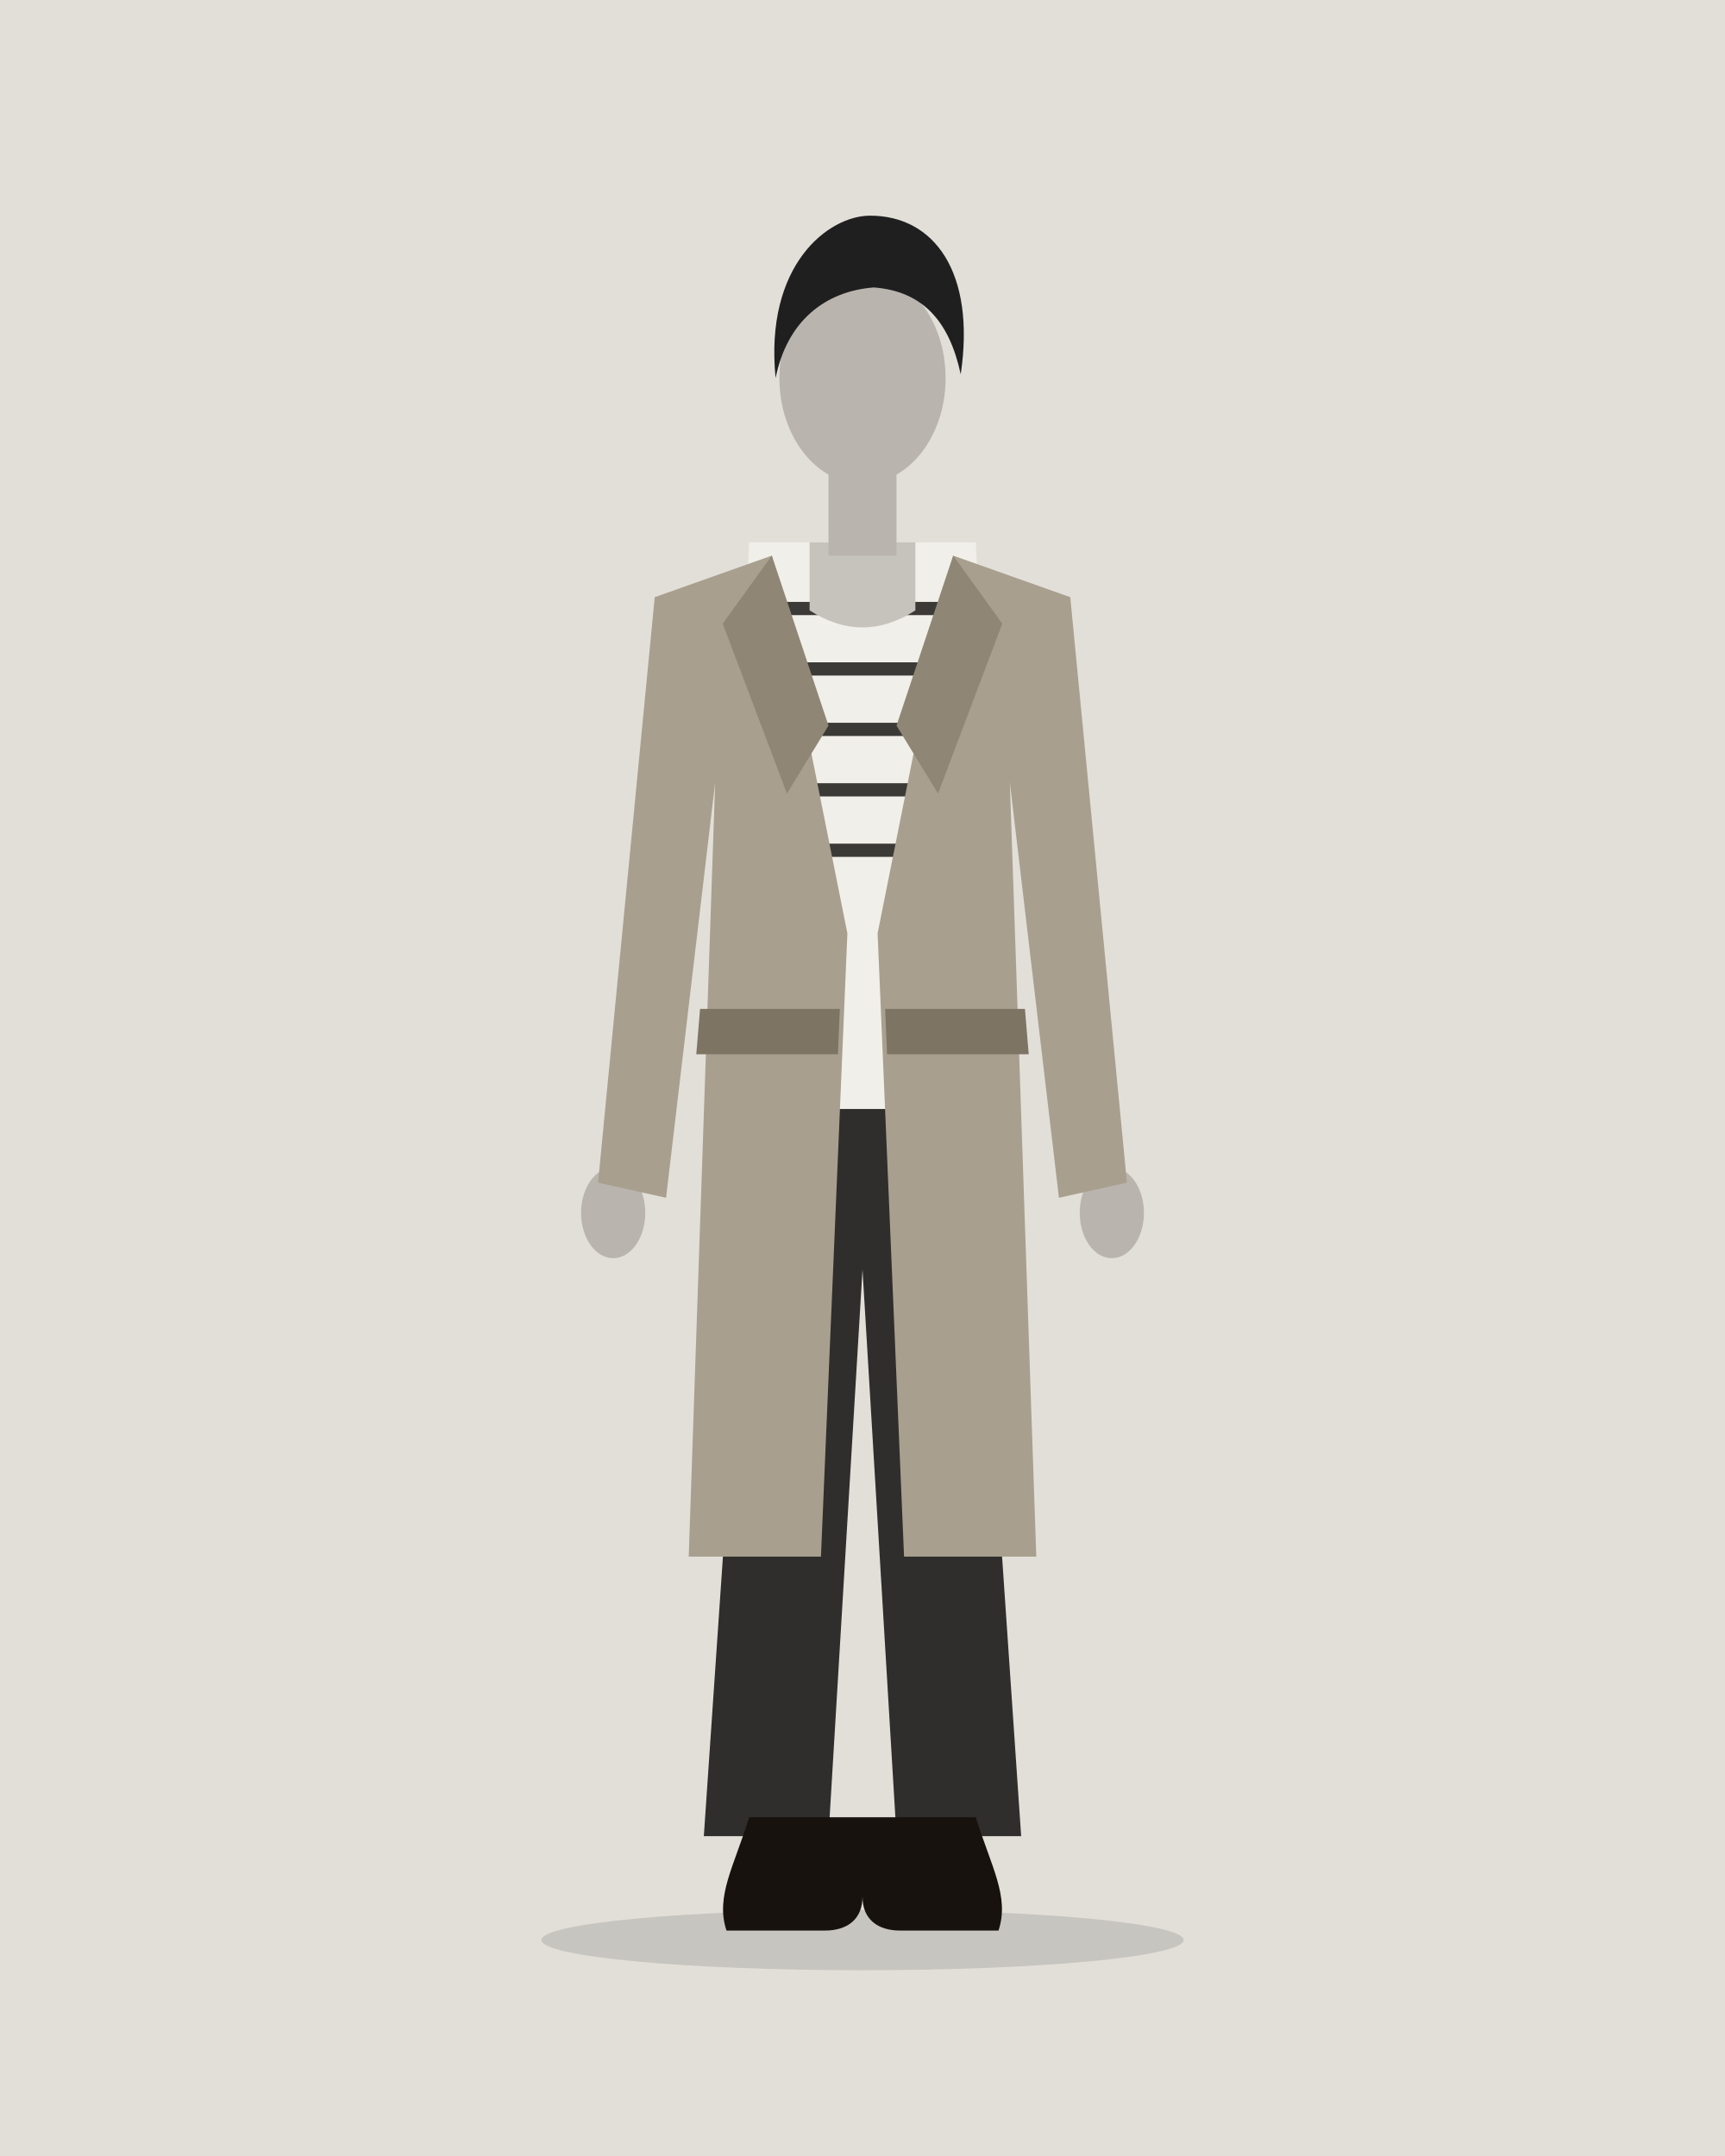
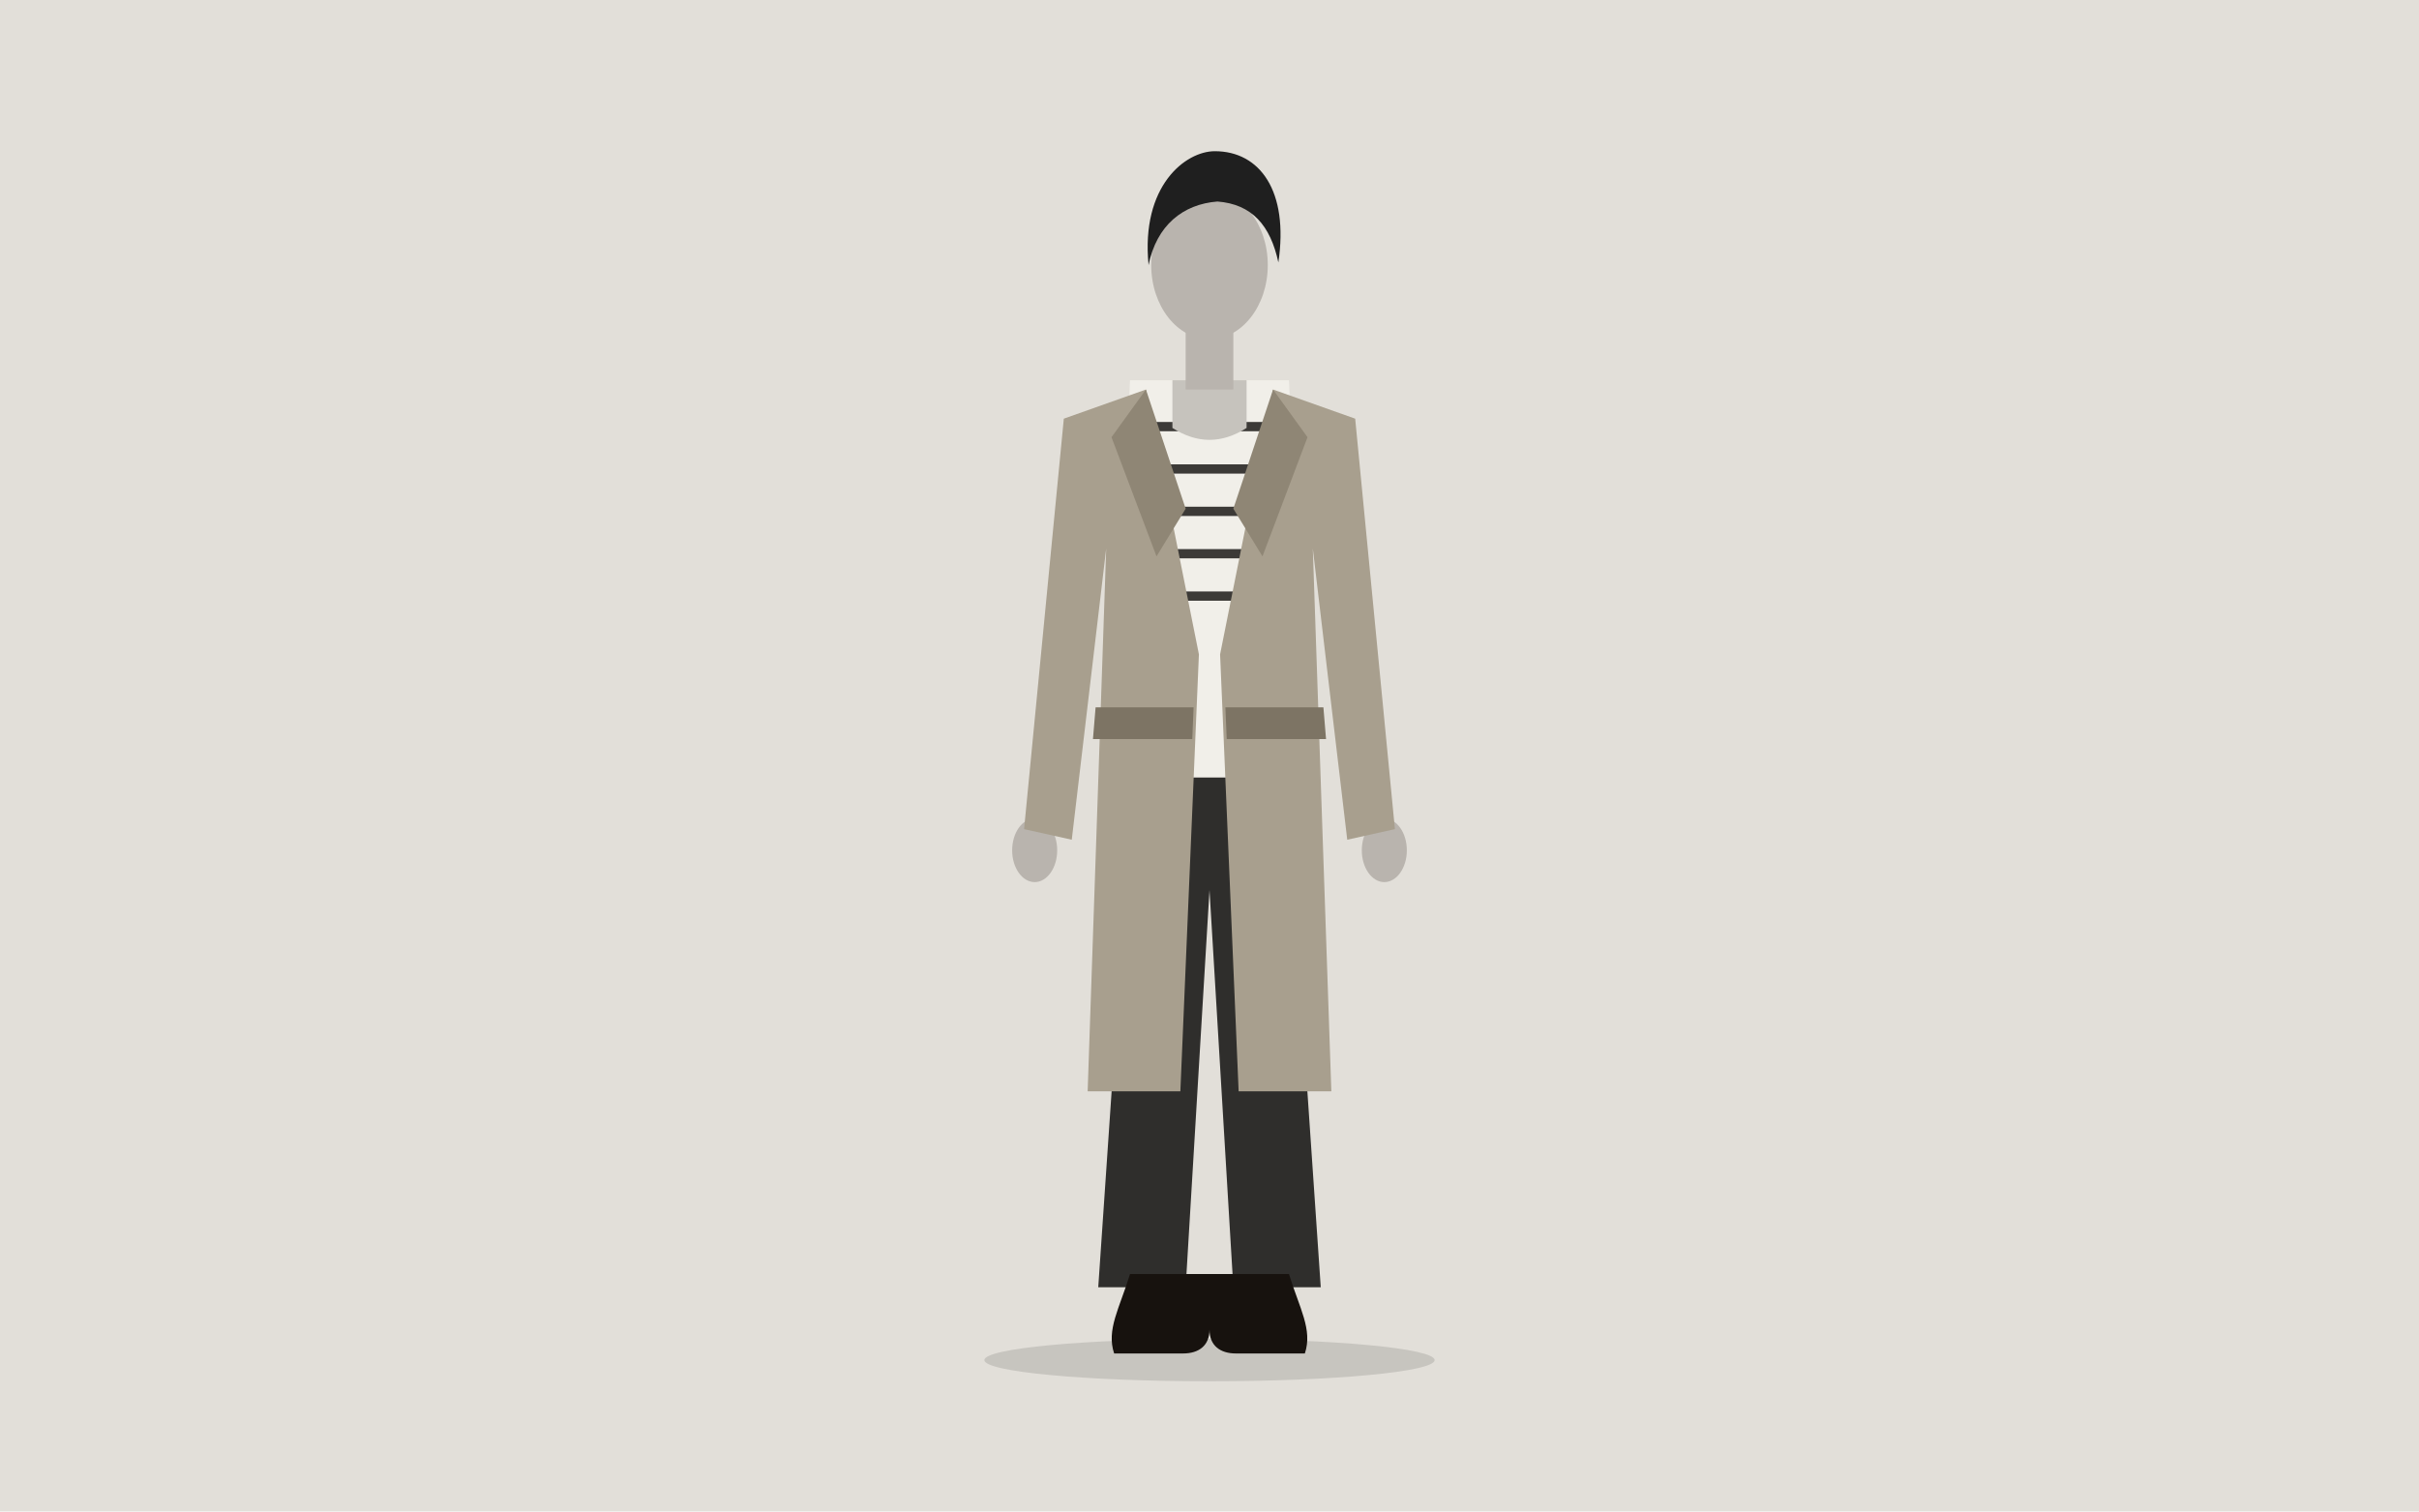
- <svg xmlns="http://www.w3.org/2000/svg" viewBox="0 0 800 1000">
-   <rect width="800" height="1000" fill="#e2dfd9" />
+ <svg xmlns="http://www.w3.org/2000/svg" viewBox="-400 0 1600 1000">
+   <rect x="-400" width="1600" height="1000" fill="#e2dfd9" />
  <g transform="translate(49.6 72) scale(.876)">
    <ellipse cx="400" cy="945" rx="170" ry="16" fill="#000" opacity=".12" />
    <ellipse cx="268" cy="560" rx="17" ry="24" fill="#b9b4ae" />
    <ellipse cx="532" cy="560" rx="17" ry="24" fill="#b9b4ae" />
    <path d="M344 480h112l28 410h-66l-18-300-18 300h-66z" fill="#2f2e2c" />
    <path d="M340 880h60v42c0 12-8 18-20 18h-52c-6-18 4-34 12-60zM400 880h60c8 26 18 42 12 60h-52c-12 0-20-6-20-18z" fill="#17120e" />
    <path d="M340 205h120l14 300H326z" fill="#f1efe9" />
    <path d="M336 240h128M334 272h132M333 304h134M332 336h136M331 368h138" stroke="#3c3a37" stroke-width="7" />
    <path d="M372 205h56v36q-28 18-56 0z" fill="#c6c3bd" />
    <ellipse cx="400" cy="118" rx="44" ry="56" fill="#b9b4ae" />
    <path d="M354 118c-6-60 28-86 50-86 34 0 56 30 48 84-6-28-20-44-46-46-26 2-46 18-52 48z" fill="#1f1f1f" />
    <rect x="382" y="160" width="36" height="52" fill="#b9b4ae" />
    <path d="M352 212l-62 22-30 310 36 8 26-220-14 410h70l14-330-30-150zM448 212l62 22 30 310-36 8-26-220 14 410h-70l-14-330 30-150z" fill="#a89f8e" />
    <path d="M352 212l30 90-22 36-34-90zM448 212l-30 90 22 36 34-90z" fill="#8f8675" />
    <path d="M314 452h74l-1 24h-75zM412 452h74l2 24h-75z" fill="#7d7464" />
  </g>
</svg>
